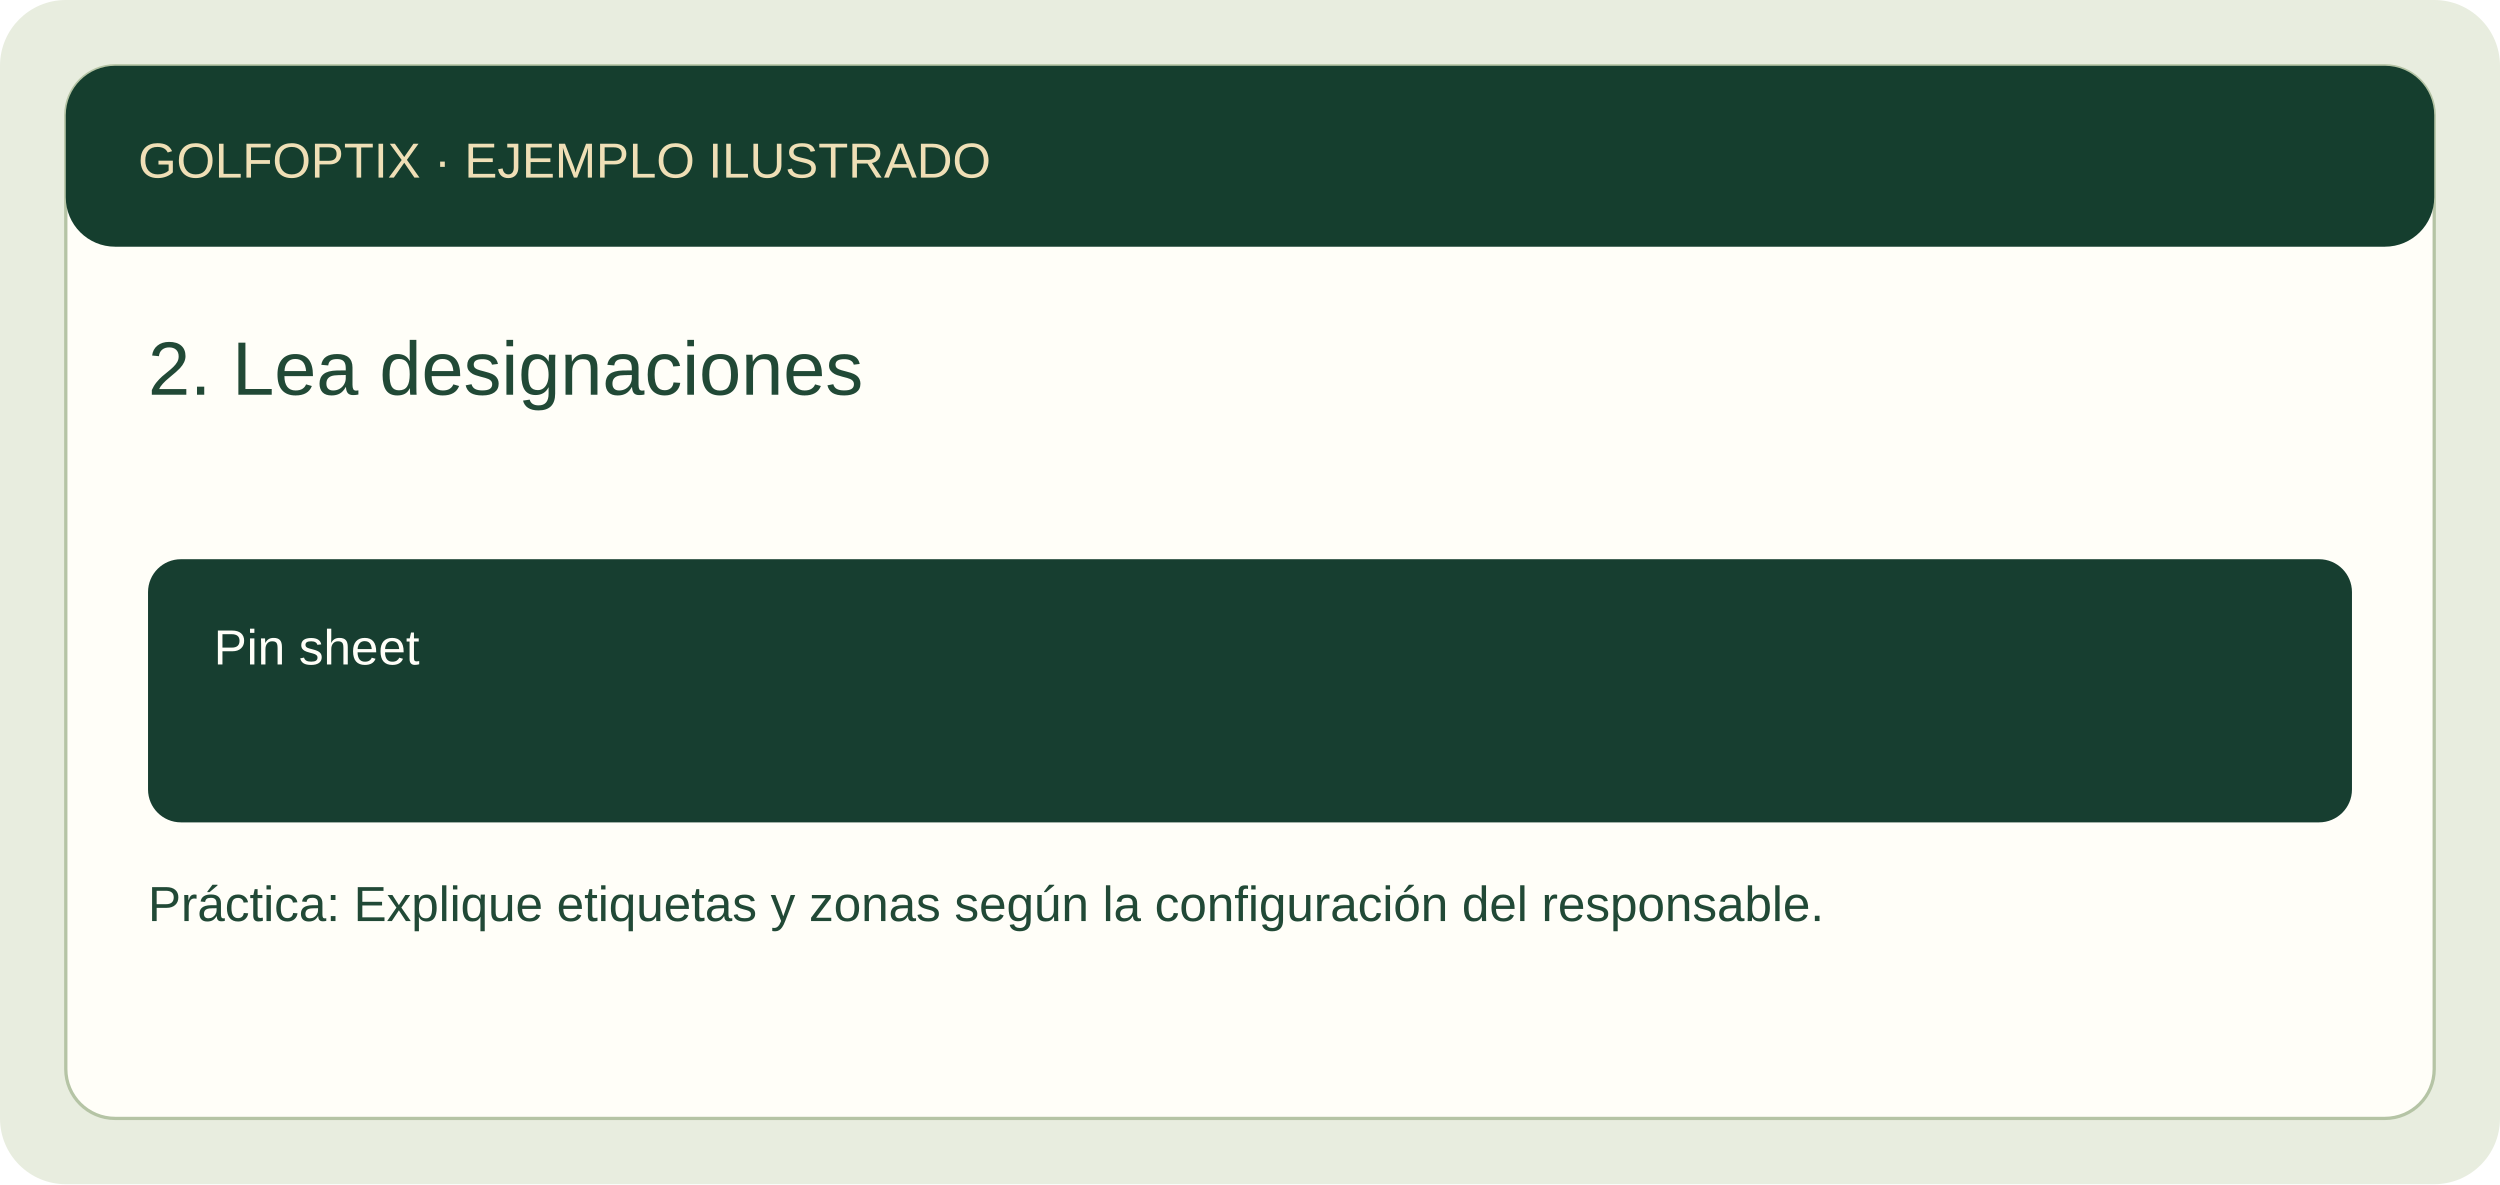
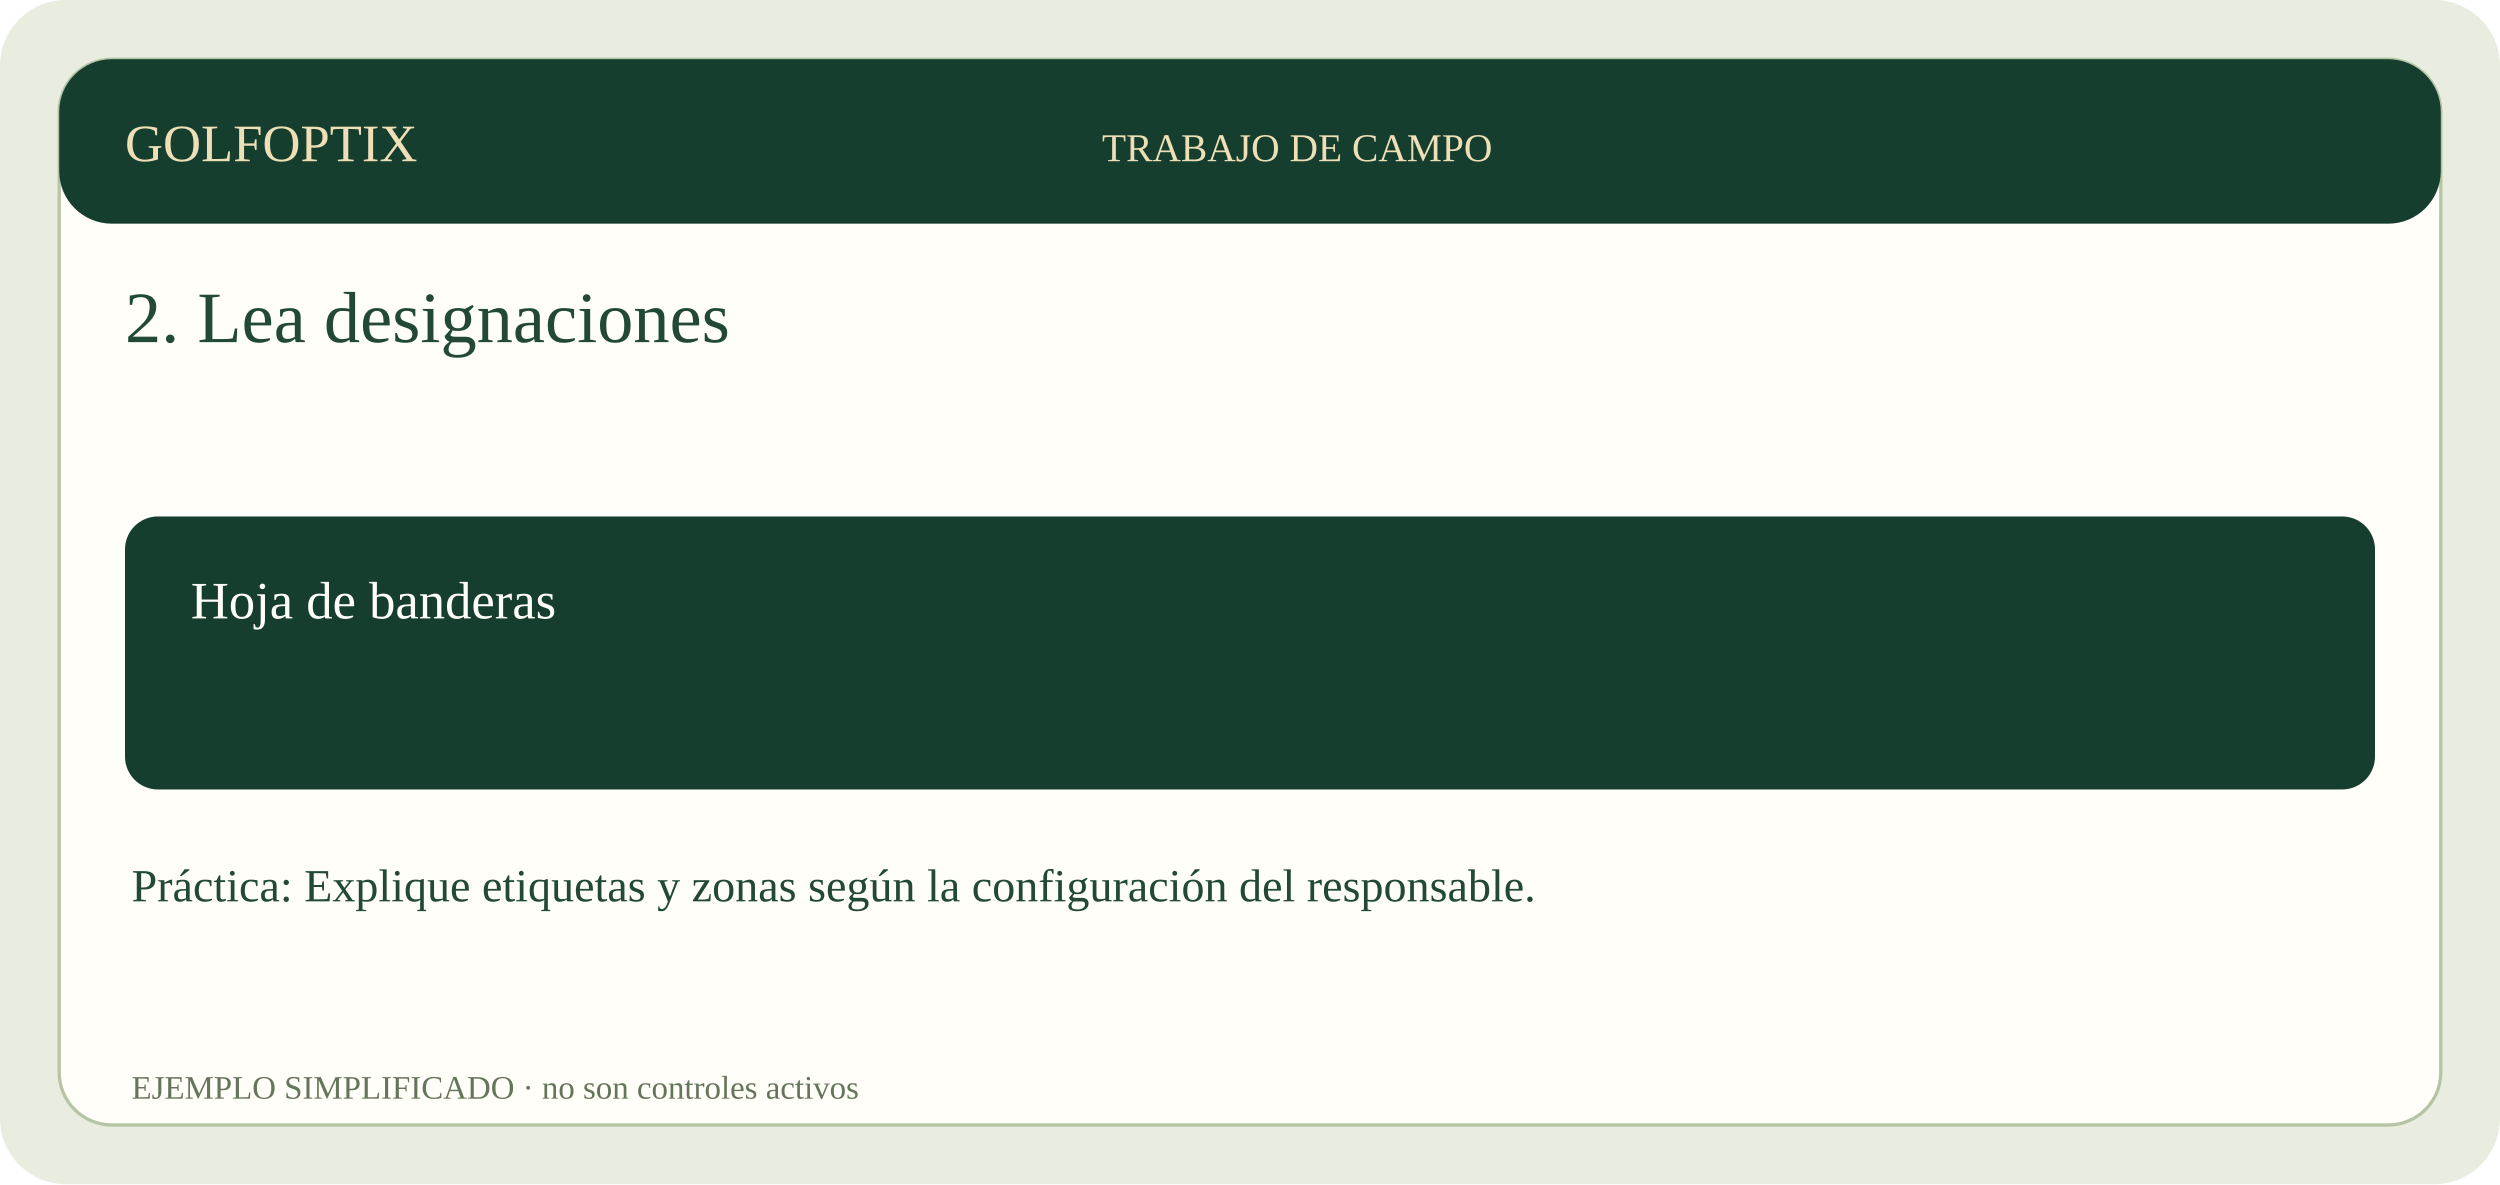
- <svg xmlns="http://www.w3.org/2000/svg" width="760" height="360" viewBox="0 0 760 360">
-   <rect width="760" height="360" rx="20" fill="#e8eddf" />
-   <rect x="20" y="20" width="720" height="320" rx="15" fill="#fffef8" stroke="#b5c4a5" />
-   <rect x="20" y="20" width="720" height="55" rx="15" fill="#153e2e" />
-   <g font-family="Arial">
-     <text x="42" y="54" font-size="15" fill="#efdfb6">GOLFOPTIX · EJEMPLO ILUSTRADO</text>
-     <text x="45" y="120" font-size="23" fill="#214936">2. Lea designaciones</text>
-     <rect x="45" y="170" width="670" height="80" rx="10" fill="#173e30" />
-     <text x="65" y="202" font-size="15" fill="#fffef8">Pin sheet</text>
-     <text x="45" y="280" font-size="15" fill="#214936">Práctica: Explique etiquetas y zonas según la configuración del responsable.</text>
-   </g>
+ <svg xmlns="http://www.w3.org/2000/svg" width="760" height="360" viewBox="0 0 760 360" role="img" aria-label="Lea designaciones">
+   <rect x="0" y="0" width="760" height="360" rx="20" fill="#e8eddf" stroke="none" />
+   <rect x="18" y="18" width="724" height="324" rx="16" fill="#fffef8" stroke="#b5c4a5" />
+   <rect x="18" y="18" width="724" height="50" rx="16" fill="#153e2e" stroke="none" />
+   <text x="38" y="49" font-size="16" fill="#efdfb6">GOLFOPTIX</text>
+   <text x="335" y="49" font-size="12" fill="#efdfb6">TRABAJO DE CAMPO</text>
+   <text x="38" y="104" font-size="22" fill="#214936">2. Lea designaciones</text>
+   <rect x="38" y="157" width="684" height="83" rx="10" fill="#153e2e" stroke="none" />
+   <text x="58" y="188" font-size="16" fill="#fffef8">Hoja de banderas</text>
+   <text x="40" y="274" font-size="14" fill="#214936">Práctica: Explique etiquetas y zonas según la configuración del responsable.</text>
+   <text x="40" y="334" font-size="10" fill="#65755c">EJEMPLO SIMPLIFICADO · no son controles activos</text>
</svg>
